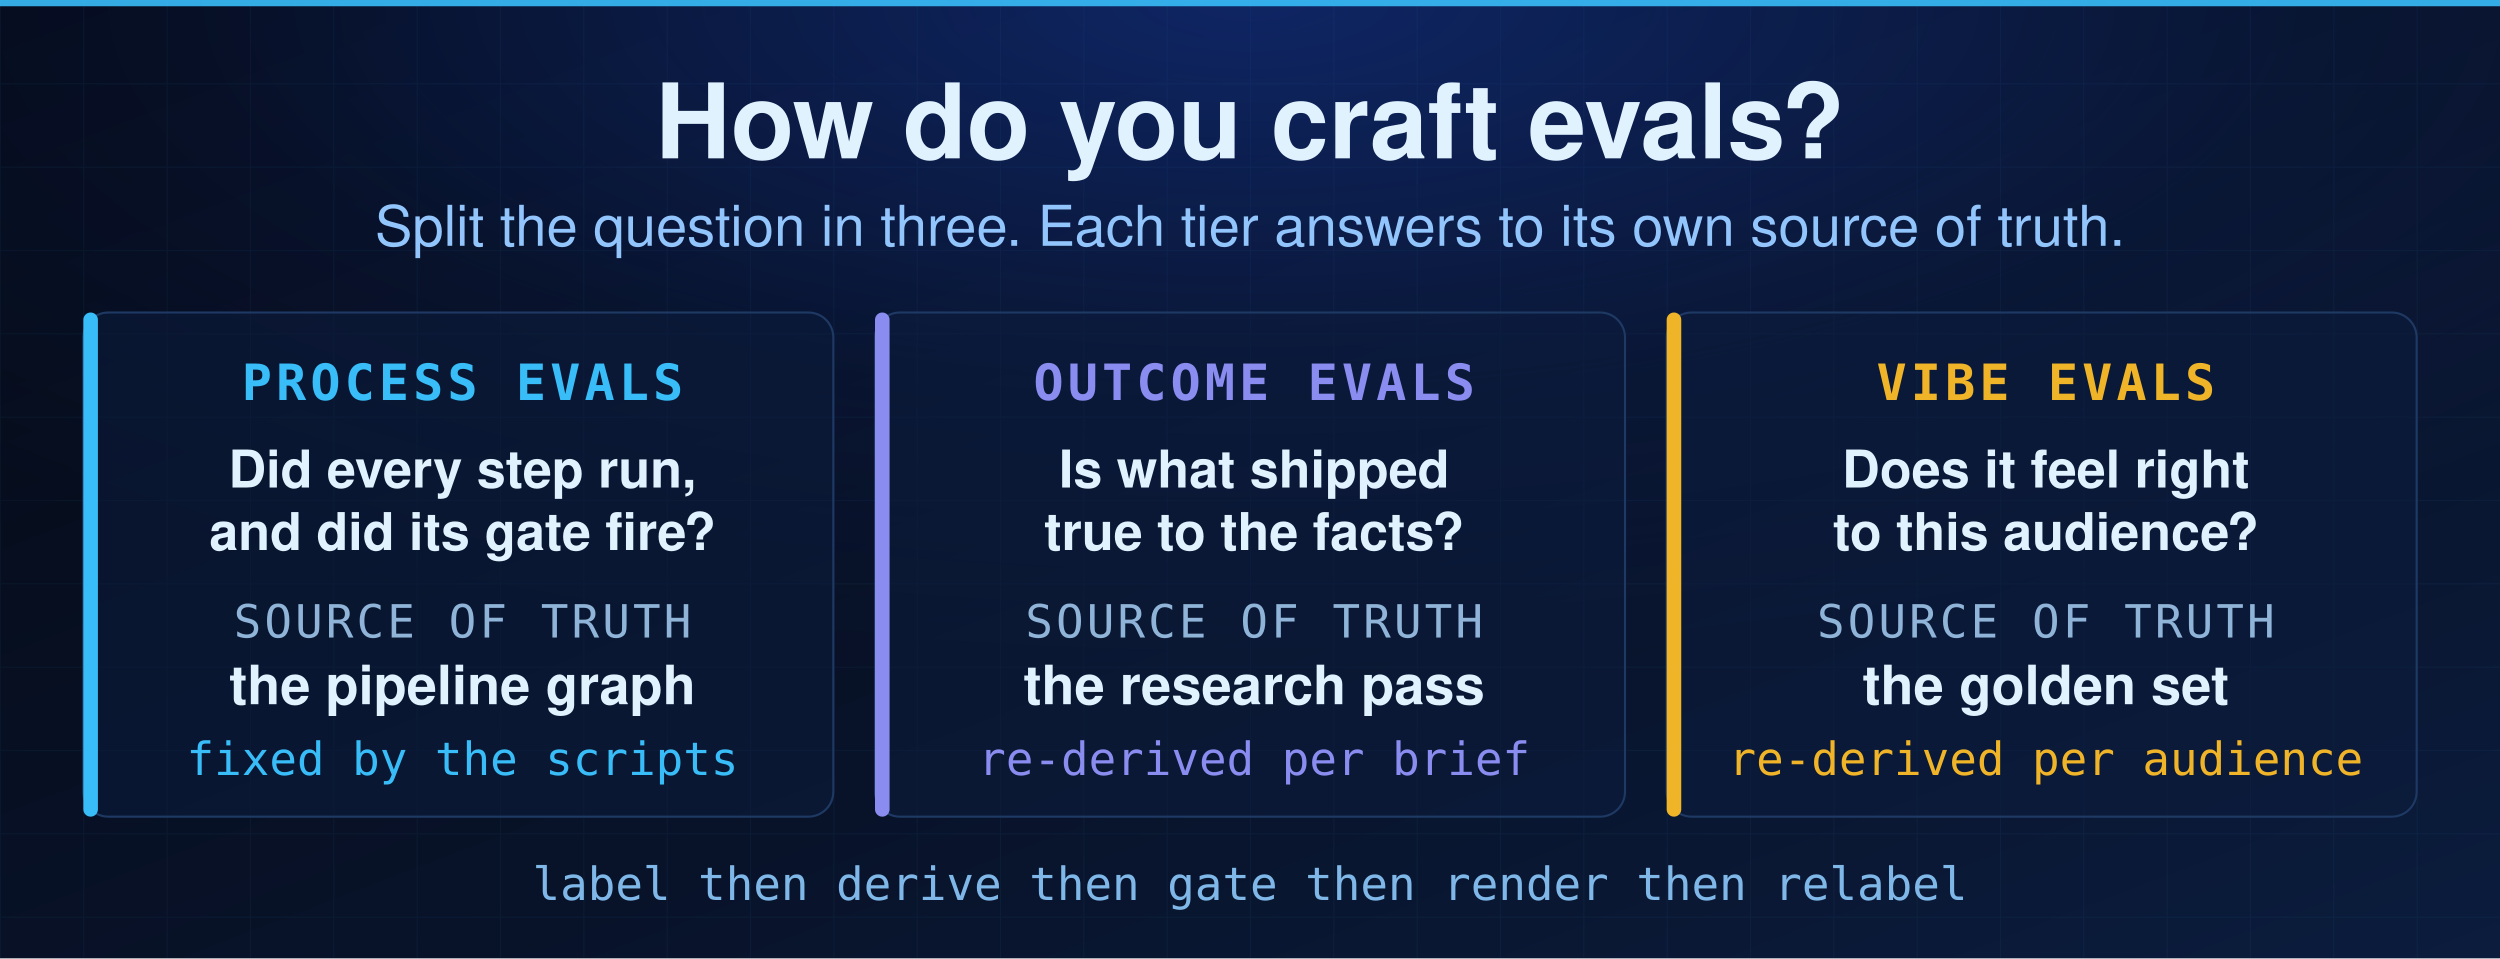
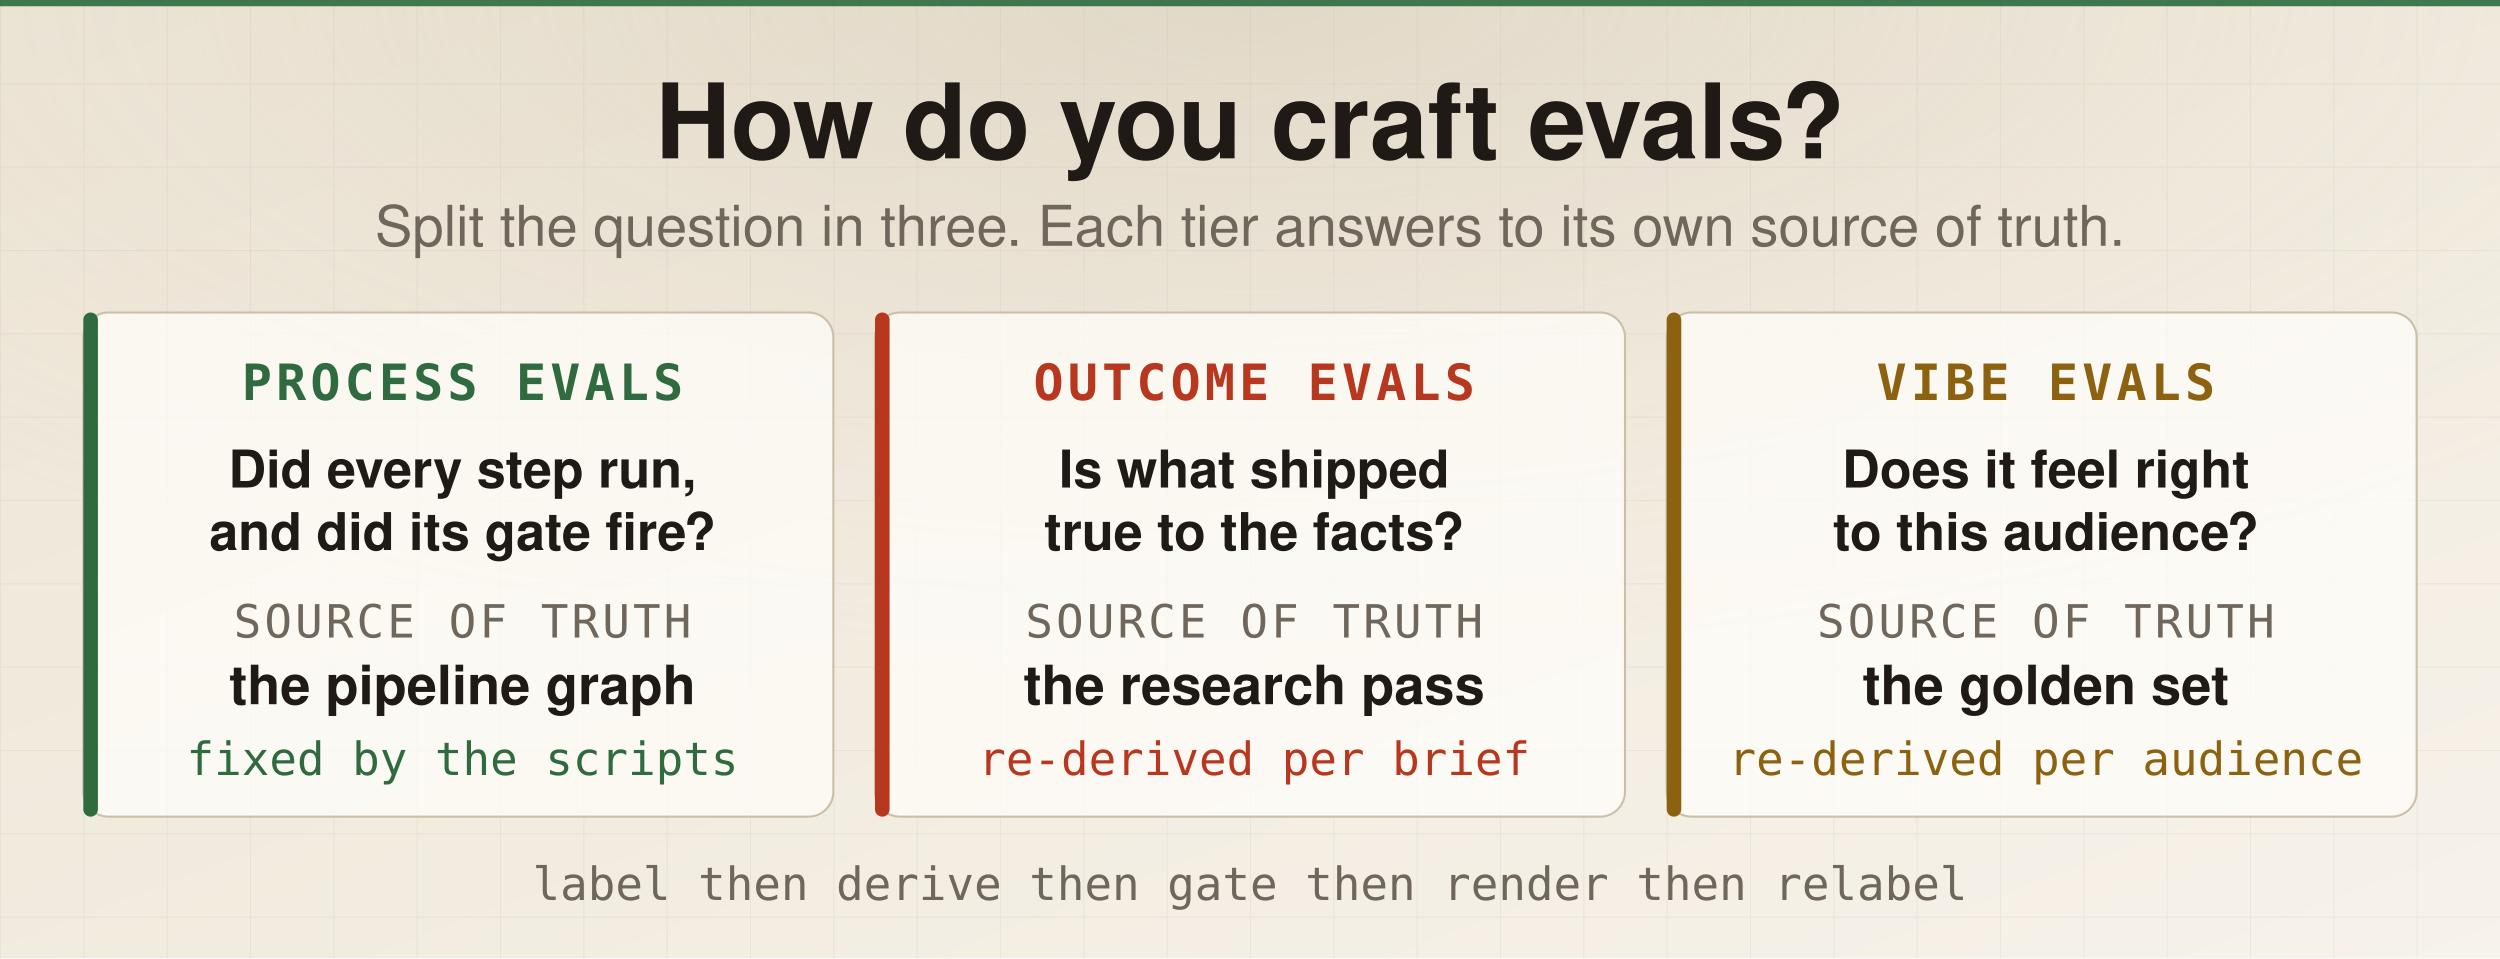
<svg xmlns="http://www.w3.org/2000/svg" width="1200" height="460" viewBox="0 0 1200 460" role="img" aria-label="How do you craft evals? Split the question in three. Process evals: did every step run, and did its gate fire? Source of truth, the pipeline graph, fixed by the scripts. Outcome evals: is what shipped true to the facts? Source of truth, the research pass, re-derived per brief. Vibe evals: does it feel right to this audience? Source of truth, the golden set, re-derived per audience.">
  <defs>
    <linearGradient id="bg" x1="0" y1="0" x2="1" y2="1">
-       <stop offset="0%" stop-color="#040914" />
-       <stop offset="55%" stop-color="#081228" />
-       <stop offset="100%" stop-color="#0b1c3d" />
+       <stop offset="0%" stop-color="#ede5d6" />
+       <stop offset="55%" stop-color="#f2ece0" />
+       <stop offset="100%" stop-color="#f7f2ea" />
    </linearGradient>
    <radialGradient id="glow" cx="50%" cy="0%" r="70%">
-       <stop offset="0%" stop-color="#1d4ed8" stop-opacity=".38" />
-       <stop offset="60%" stop-color="#1d4ed8" stop-opacity=".08" />
-       <stop offset="100%" stop-color="#1d4ed8" stop-opacity="0" />
+       <stop offset="0%" stop-color="#cbbfa9" stop-opacity=".38" />
+       <stop offset="60%" stop-color="#cbbfa9" stop-opacity=".08" />
+       <stop offset="100%" stop-color="#cbbfa9" stop-opacity="0" />
    </radialGradient>
    <pattern id="grid" width="40" height="40" patternUnits="userSpaceOnUse">
-       <path d="M 40 0 L 0 0 0 40" fill="none" stroke="#38bdf8" stroke-opacity=".05" stroke-width="1" />
+       <path d="M 40 0 L 0 0 0 40" fill="none" stroke="#1f1a15" stroke-opacity=".05" stroke-width="1" />
    </pattern>
  </defs>
  <rect width="1200" height="460" fill="url(#bg)" />
  <rect width="1200" height="460" fill="url(#grid)" />
  <rect width="1200" height="460" fill="url(#glow)" />
-   <rect x="0" y="0" width="1200" height="3" fill="#38bdf8" opacity=".9" />
-   <text x="600" y="76" text-anchor="middle" font-family="-apple-system,BlinkMacSystemFont,'Segoe UI',Helvetica,Arial,sans-serif" font-size="50" font-weight="700" fill="#e0f2fe">How do you craft evals?</text>
-   <text x="600" y="118" text-anchor="middle" font-family="-apple-system,BlinkMacSystemFont,'Segoe UI',Helvetica,Arial,sans-serif" font-size="27" fill="#93c5fd">Split the question in three. Each tier answers to its own source of truth.</text>
-   <rect x="40" y="150" width="360" height="242" rx="12" fill="#0b1c3d" fill-opacity=".55" stroke="#1e3a64" />
-   <rect x="40" y="150" width="7" height="242" rx="3.5" fill="#38bdf8" />
-   <text x="222" y="192" text-anchor="middle" font-family="ui-monospace,SFMono-Regular,Menlo,monospace" font-size="24" font-weight="700" letter-spacing="2" fill="#38bdf8">PROCESS EVALS</text>
-   <text x="222" y="234" text-anchor="middle" font-family="-apple-system,BlinkMacSystemFont,'Segoe UI',Helvetica,Arial,sans-serif" font-size="25" font-weight="700" fill="#e0f2fe">Did every step run,</text>
-   <text x="222" y="264" text-anchor="middle" font-family="-apple-system,BlinkMacSystemFont,'Segoe UI',Helvetica,Arial,sans-serif" font-size="25" font-weight="700" fill="#e0f2fe">and did its gate fire?</text>
-   <text x="222" y="306" text-anchor="middle" font-family="ui-monospace,SFMono-Regular,Menlo,monospace" font-size="22" letter-spacing="1.5" fill="#8fb4d8">SOURCE OF TRUTH</text>
-   <text x="222" y="338" text-anchor="middle" font-family="-apple-system,BlinkMacSystemFont,'Segoe UI',Helvetica,Arial,sans-serif" font-size="26" font-weight="700" fill="#e0f2fe">the pipeline graph</text>
-   <text x="222" y="372" text-anchor="middle" font-family="ui-monospace,SFMono-Regular,Menlo,monospace" font-size="22" fill="#38bdf8">fixed by the scripts</text>
-   <rect x="420" y="150" width="360" height="242" rx="12" fill="#0b1c3d" fill-opacity=".55" stroke="#1e3a64" />
-   <rect x="420" y="150" width="7" height="242" rx="3.5" fill="#8b8cf0" />
-   <text x="602" y="192" text-anchor="middle" font-family="ui-monospace,SFMono-Regular,Menlo,monospace" font-size="24" font-weight="700" letter-spacing="2" fill="#8b8cf0">OUTCOME EVALS</text>
-   <text x="602" y="234" text-anchor="middle" font-family="-apple-system,BlinkMacSystemFont,'Segoe UI',Helvetica,Arial,sans-serif" font-size="25" font-weight="700" fill="#e0f2fe">Is what shipped</text>
-   <text x="602" y="264" text-anchor="middle" font-family="-apple-system,BlinkMacSystemFont,'Segoe UI',Helvetica,Arial,sans-serif" font-size="25" font-weight="700" fill="#e0f2fe">true to the facts?</text>
-   <text x="602" y="306" text-anchor="middle" font-family="ui-monospace,SFMono-Regular,Menlo,monospace" font-size="22" letter-spacing="1.5" fill="#8fb4d8">SOURCE OF TRUTH</text>
-   <text x="602" y="338" text-anchor="middle" font-family="-apple-system,BlinkMacSystemFont,'Segoe UI',Helvetica,Arial,sans-serif" font-size="26" font-weight="700" fill="#e0f2fe">the research pass</text>
-   <text x="602" y="372" text-anchor="middle" font-family="ui-monospace,SFMono-Regular,Menlo,monospace" font-size="22" fill="#8b8cf0">re-derived per brief</text>
-   <rect x="800" y="150" width="360" height="242" rx="12" fill="#0b1c3d" fill-opacity=".55" stroke="#1e3a64" />
-   <rect x="800" y="150" width="7" height="242" rx="3.5" fill="#f0b429" />
-   <text x="982" y="192" text-anchor="middle" font-family="ui-monospace,SFMono-Regular,Menlo,monospace" font-size="24" font-weight="700" letter-spacing="2" fill="#f0b429">VIBE EVALS</text>
-   <text x="982" y="234" text-anchor="middle" font-family="-apple-system,BlinkMacSystemFont,'Segoe UI',Helvetica,Arial,sans-serif" font-size="25" font-weight="700" fill="#e0f2fe">Does it feel right</text>
-   <text x="982" y="264" text-anchor="middle" font-family="-apple-system,BlinkMacSystemFont,'Segoe UI',Helvetica,Arial,sans-serif" font-size="25" font-weight="700" fill="#e0f2fe">to this audience?</text>
-   <text x="982" y="306" text-anchor="middle" font-family="ui-monospace,SFMono-Regular,Menlo,monospace" font-size="22" letter-spacing="1.5" fill="#8fb4d8">SOURCE OF TRUTH</text>
-   <text x="982" y="338" text-anchor="middle" font-family="-apple-system,BlinkMacSystemFont,'Segoe UI',Helvetica,Arial,sans-serif" font-size="26" font-weight="700" fill="#e0f2fe">the golden set</text>
-   <text x="982" y="372" text-anchor="middle" font-family="ui-monospace,SFMono-Regular,Menlo,monospace" font-size="22" fill="#f0b429">re-derived per audience</text>
-   <text x="600" y="432" text-anchor="middle" font-family="ui-monospace,SFMono-Regular,Menlo,monospace" font-size="22" fill="#7fb8e8">label   then   derive   then   gate   then   render   then   relabel</text>
+   <rect x="0" y="0" width="1200" height="3" fill="#2f6b3f" opacity=".9" />
+   <text x="600" y="76" text-anchor="middle" font-family="-apple-system,BlinkMacSystemFont,'Segoe UI',Helvetica,Arial,sans-serif" font-size="50" font-weight="700" fill="#1f1a15">How do you craft evals?</text>
+   <text x="600" y="118" text-anchor="middle" font-family="-apple-system,BlinkMacSystemFont,'Segoe UI',Helvetica,Arial,sans-serif" font-size="27" fill="#6f665c">Split the question in three. Each tier answers to its own source of truth.</text>
+   <rect x="40" y="150" width="360" height="242" rx="12" fill="#fffdf9" fill-opacity=".75" stroke="#cbbfa9" />
+   <rect x="40" y="150" width="7" height="242" rx="3.5" fill="#2f6b3f" />
+   <text x="222" y="192" text-anchor="middle" font-family="ui-monospace,SFMono-Regular,Menlo,monospace" font-size="24" font-weight="700" letter-spacing="2" fill="#2f6b3f">PROCESS EVALS</text>
+   <text x="222" y="234" text-anchor="middle" font-family="-apple-system,BlinkMacSystemFont,'Segoe UI',Helvetica,Arial,sans-serif" font-size="25" font-weight="700" fill="#1f1a15">Did every step run,</text>
+   <text x="222" y="264" text-anchor="middle" font-family="-apple-system,BlinkMacSystemFont,'Segoe UI',Helvetica,Arial,sans-serif" font-size="25" font-weight="700" fill="#1f1a15">and did its gate fire?</text>
+   <text x="222" y="306" text-anchor="middle" font-family="ui-monospace,SFMono-Regular,Menlo,monospace" font-size="22" letter-spacing="1.5" fill="#6f665c">SOURCE OF TRUTH</text>
+   <text x="222" y="338" text-anchor="middle" font-family="-apple-system,BlinkMacSystemFont,'Segoe UI',Helvetica,Arial,sans-serif" font-size="26" font-weight="700" fill="#1f1a15">the pipeline graph</text>
+   <text x="222" y="372" text-anchor="middle" font-family="ui-monospace,SFMono-Regular,Menlo,monospace" font-size="22" fill="#2f6b3f">fixed by the scripts</text>
+   <rect x="420" y="150" width="360" height="242" rx="12" fill="#fffdf9" fill-opacity=".75" stroke="#cbbfa9" />
+   <rect x="420" y="150" width="7" height="242" rx="3.5" fill="#b8371f" />
+   <text x="602" y="192" text-anchor="middle" font-family="ui-monospace,SFMono-Regular,Menlo,monospace" font-size="24" font-weight="700" letter-spacing="2" fill="#b8371f">OUTCOME EVALS</text>
+   <text x="602" y="234" text-anchor="middle" font-family="-apple-system,BlinkMacSystemFont,'Segoe UI',Helvetica,Arial,sans-serif" font-size="25" font-weight="700" fill="#1f1a15">Is what shipped</text>
+   <text x="602" y="264" text-anchor="middle" font-family="-apple-system,BlinkMacSystemFont,'Segoe UI',Helvetica,Arial,sans-serif" font-size="25" font-weight="700" fill="#1f1a15">true to the facts?</text>
+   <text x="602" y="306" text-anchor="middle" font-family="ui-monospace,SFMono-Regular,Menlo,monospace" font-size="22" letter-spacing="1.5" fill="#6f665c">SOURCE OF TRUTH</text>
+   <text x="602" y="338" text-anchor="middle" font-family="-apple-system,BlinkMacSystemFont,'Segoe UI',Helvetica,Arial,sans-serif" font-size="26" font-weight="700" fill="#1f1a15">the research pass</text>
+   <text x="602" y="372" text-anchor="middle" font-family="ui-monospace,SFMono-Regular,Menlo,monospace" font-size="22" fill="#b8371f">re-derived per brief</text>
+   <rect x="800" y="150" width="360" height="242" rx="12" fill="#fffdf9" fill-opacity=".75" stroke="#cbbfa9" />
+   <rect x="800" y="150" width="7" height="242" rx="3.5" fill="#8c6210" />
+   <text x="982" y="192" text-anchor="middle" font-family="ui-monospace,SFMono-Regular,Menlo,monospace" font-size="24" font-weight="700" letter-spacing="2" fill="#8c6210">VIBE EVALS</text>
+   <text x="982" y="234" text-anchor="middle" font-family="-apple-system,BlinkMacSystemFont,'Segoe UI',Helvetica,Arial,sans-serif" font-size="25" font-weight="700" fill="#1f1a15">Does it feel right</text>
+   <text x="982" y="264" text-anchor="middle" font-family="-apple-system,BlinkMacSystemFont,'Segoe UI',Helvetica,Arial,sans-serif" font-size="25" font-weight="700" fill="#1f1a15">to this audience?</text>
+   <text x="982" y="306" text-anchor="middle" font-family="ui-monospace,SFMono-Regular,Menlo,monospace" font-size="22" letter-spacing="1.5" fill="#6f665c">SOURCE OF TRUTH</text>
+   <text x="982" y="338" text-anchor="middle" font-family="-apple-system,BlinkMacSystemFont,'Segoe UI',Helvetica,Arial,sans-serif" font-size="26" font-weight="700" fill="#1f1a15">the golden set</text>
+   <text x="982" y="372" text-anchor="middle" font-family="ui-monospace,SFMono-Regular,Menlo,monospace" font-size="22" fill="#8c6210">re-derived per audience</text>
+   <text x="600" y="432" text-anchor="middle" font-family="ui-monospace,SFMono-Regular,Menlo,monospace" font-size="22" fill="#6f665c">label   then   derive   then   gate   then   render   then   relabel</text>
</svg>
